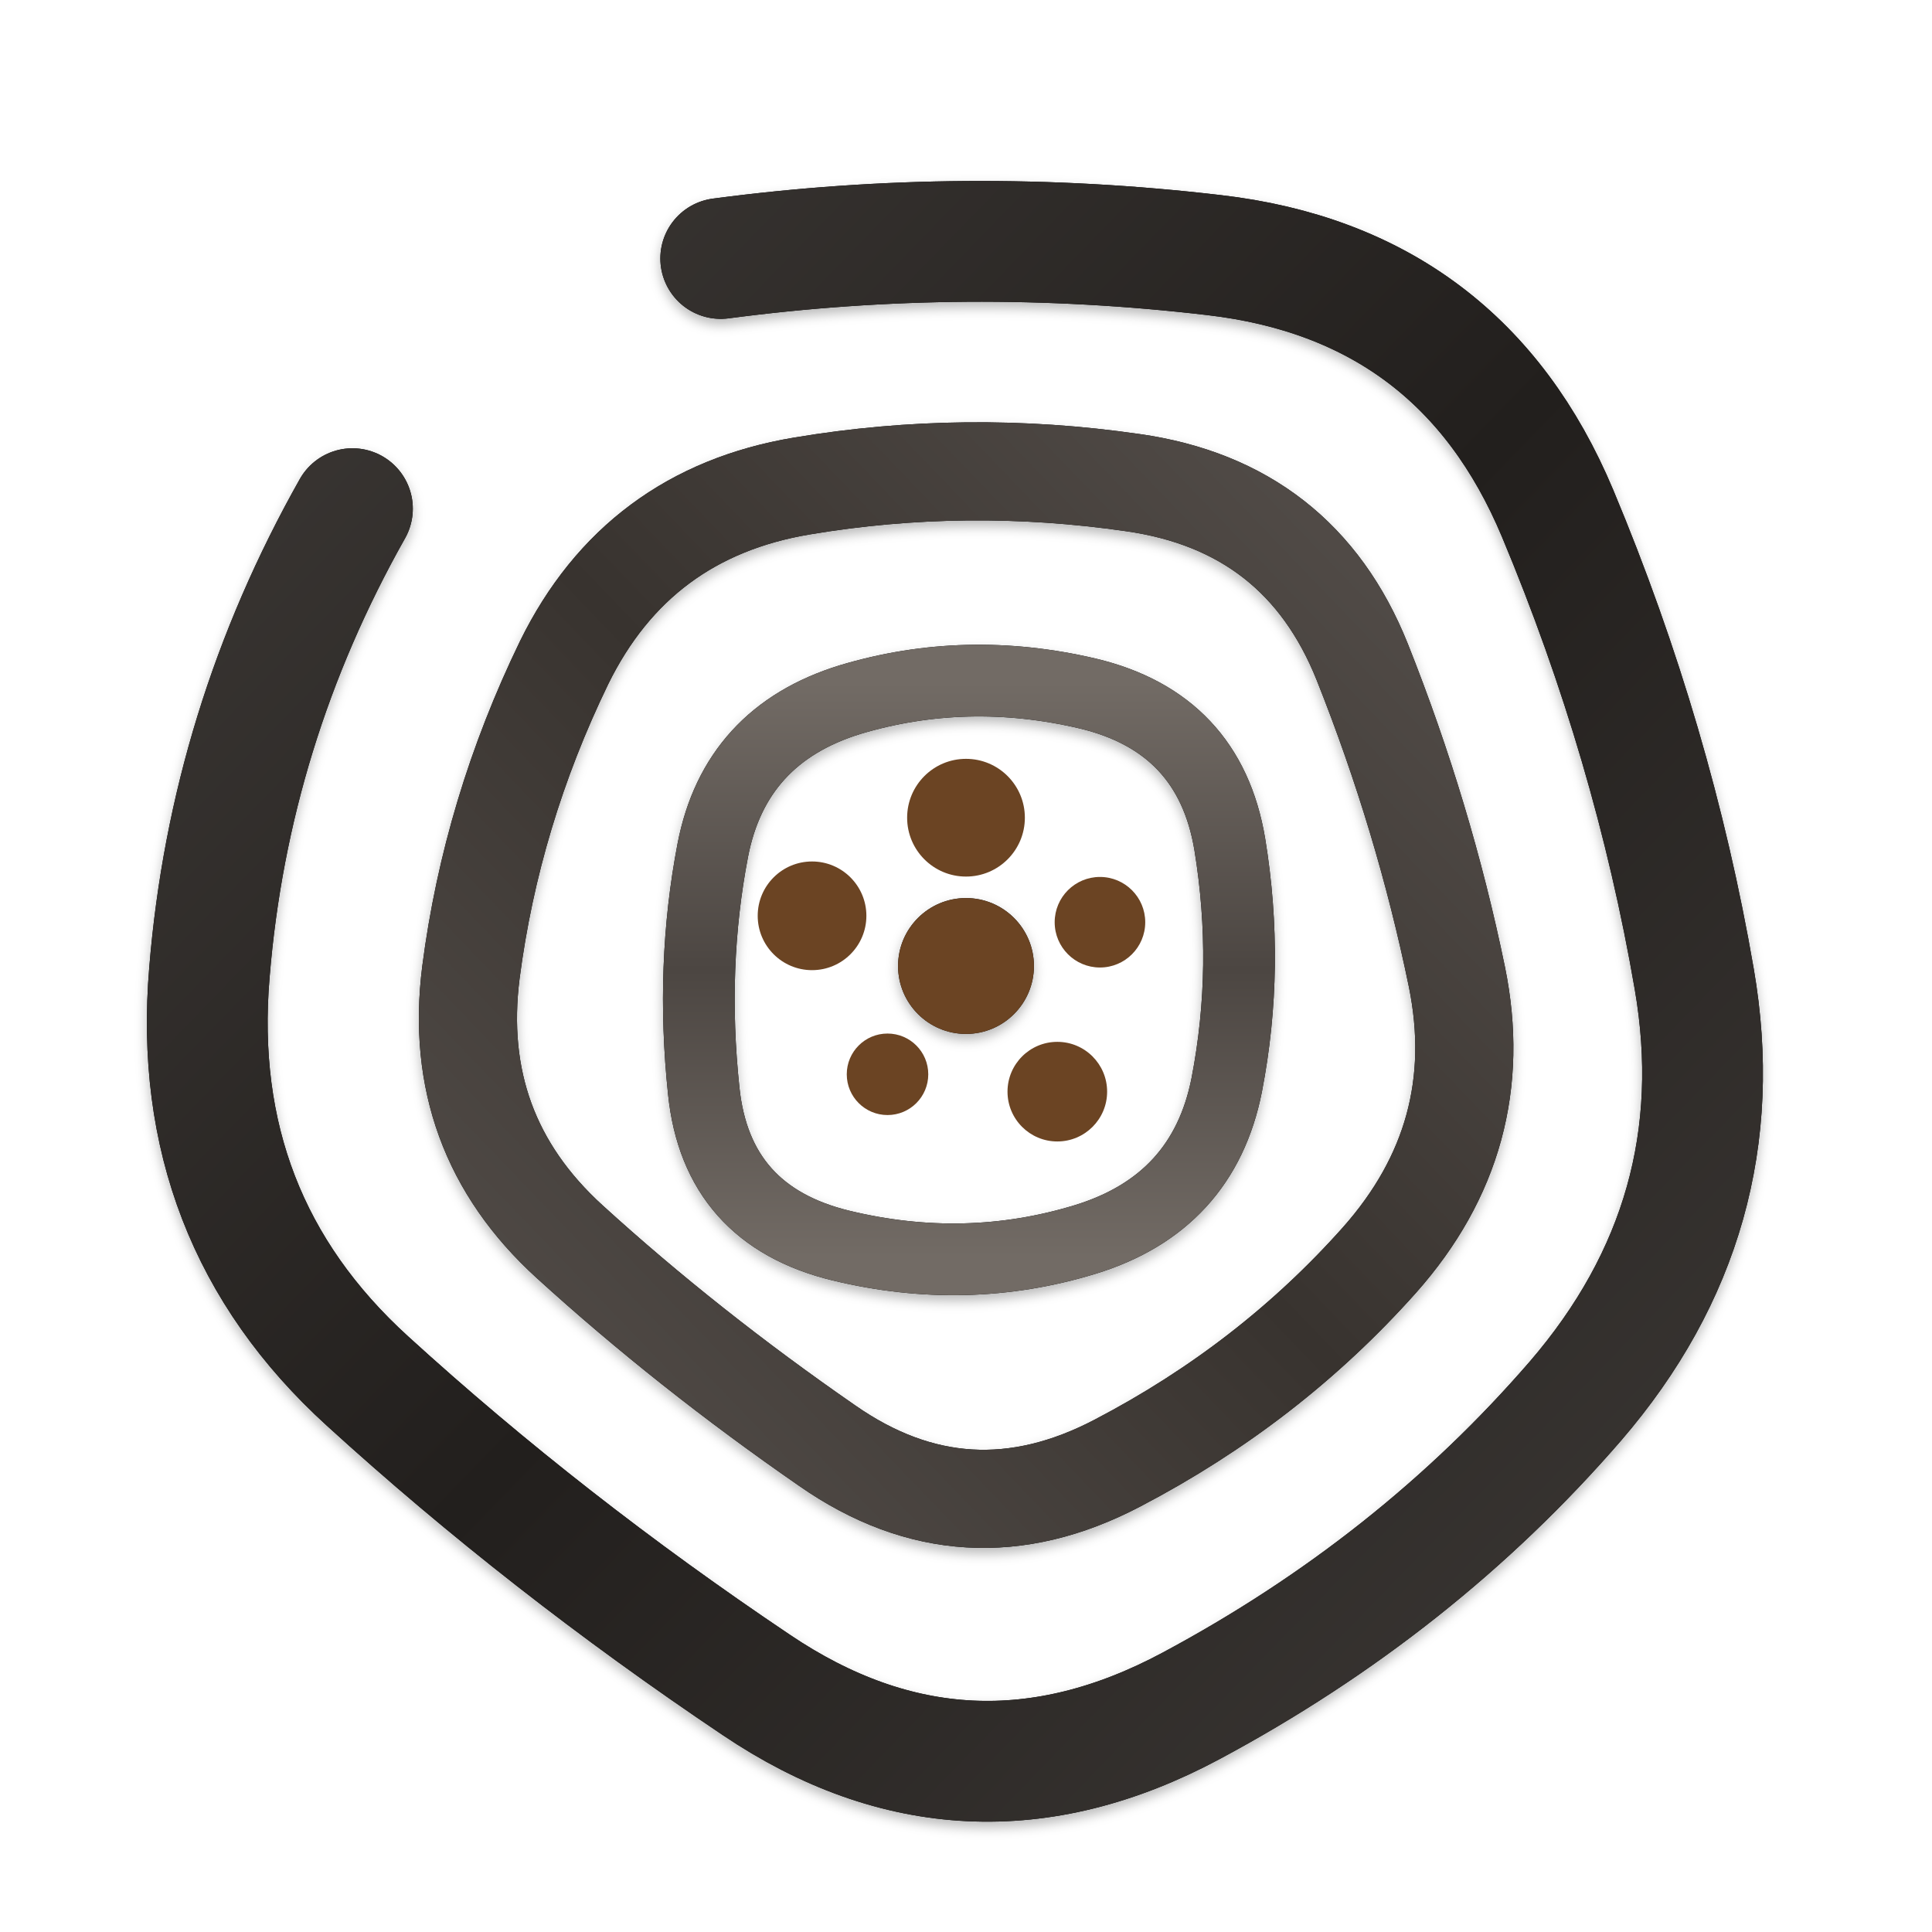
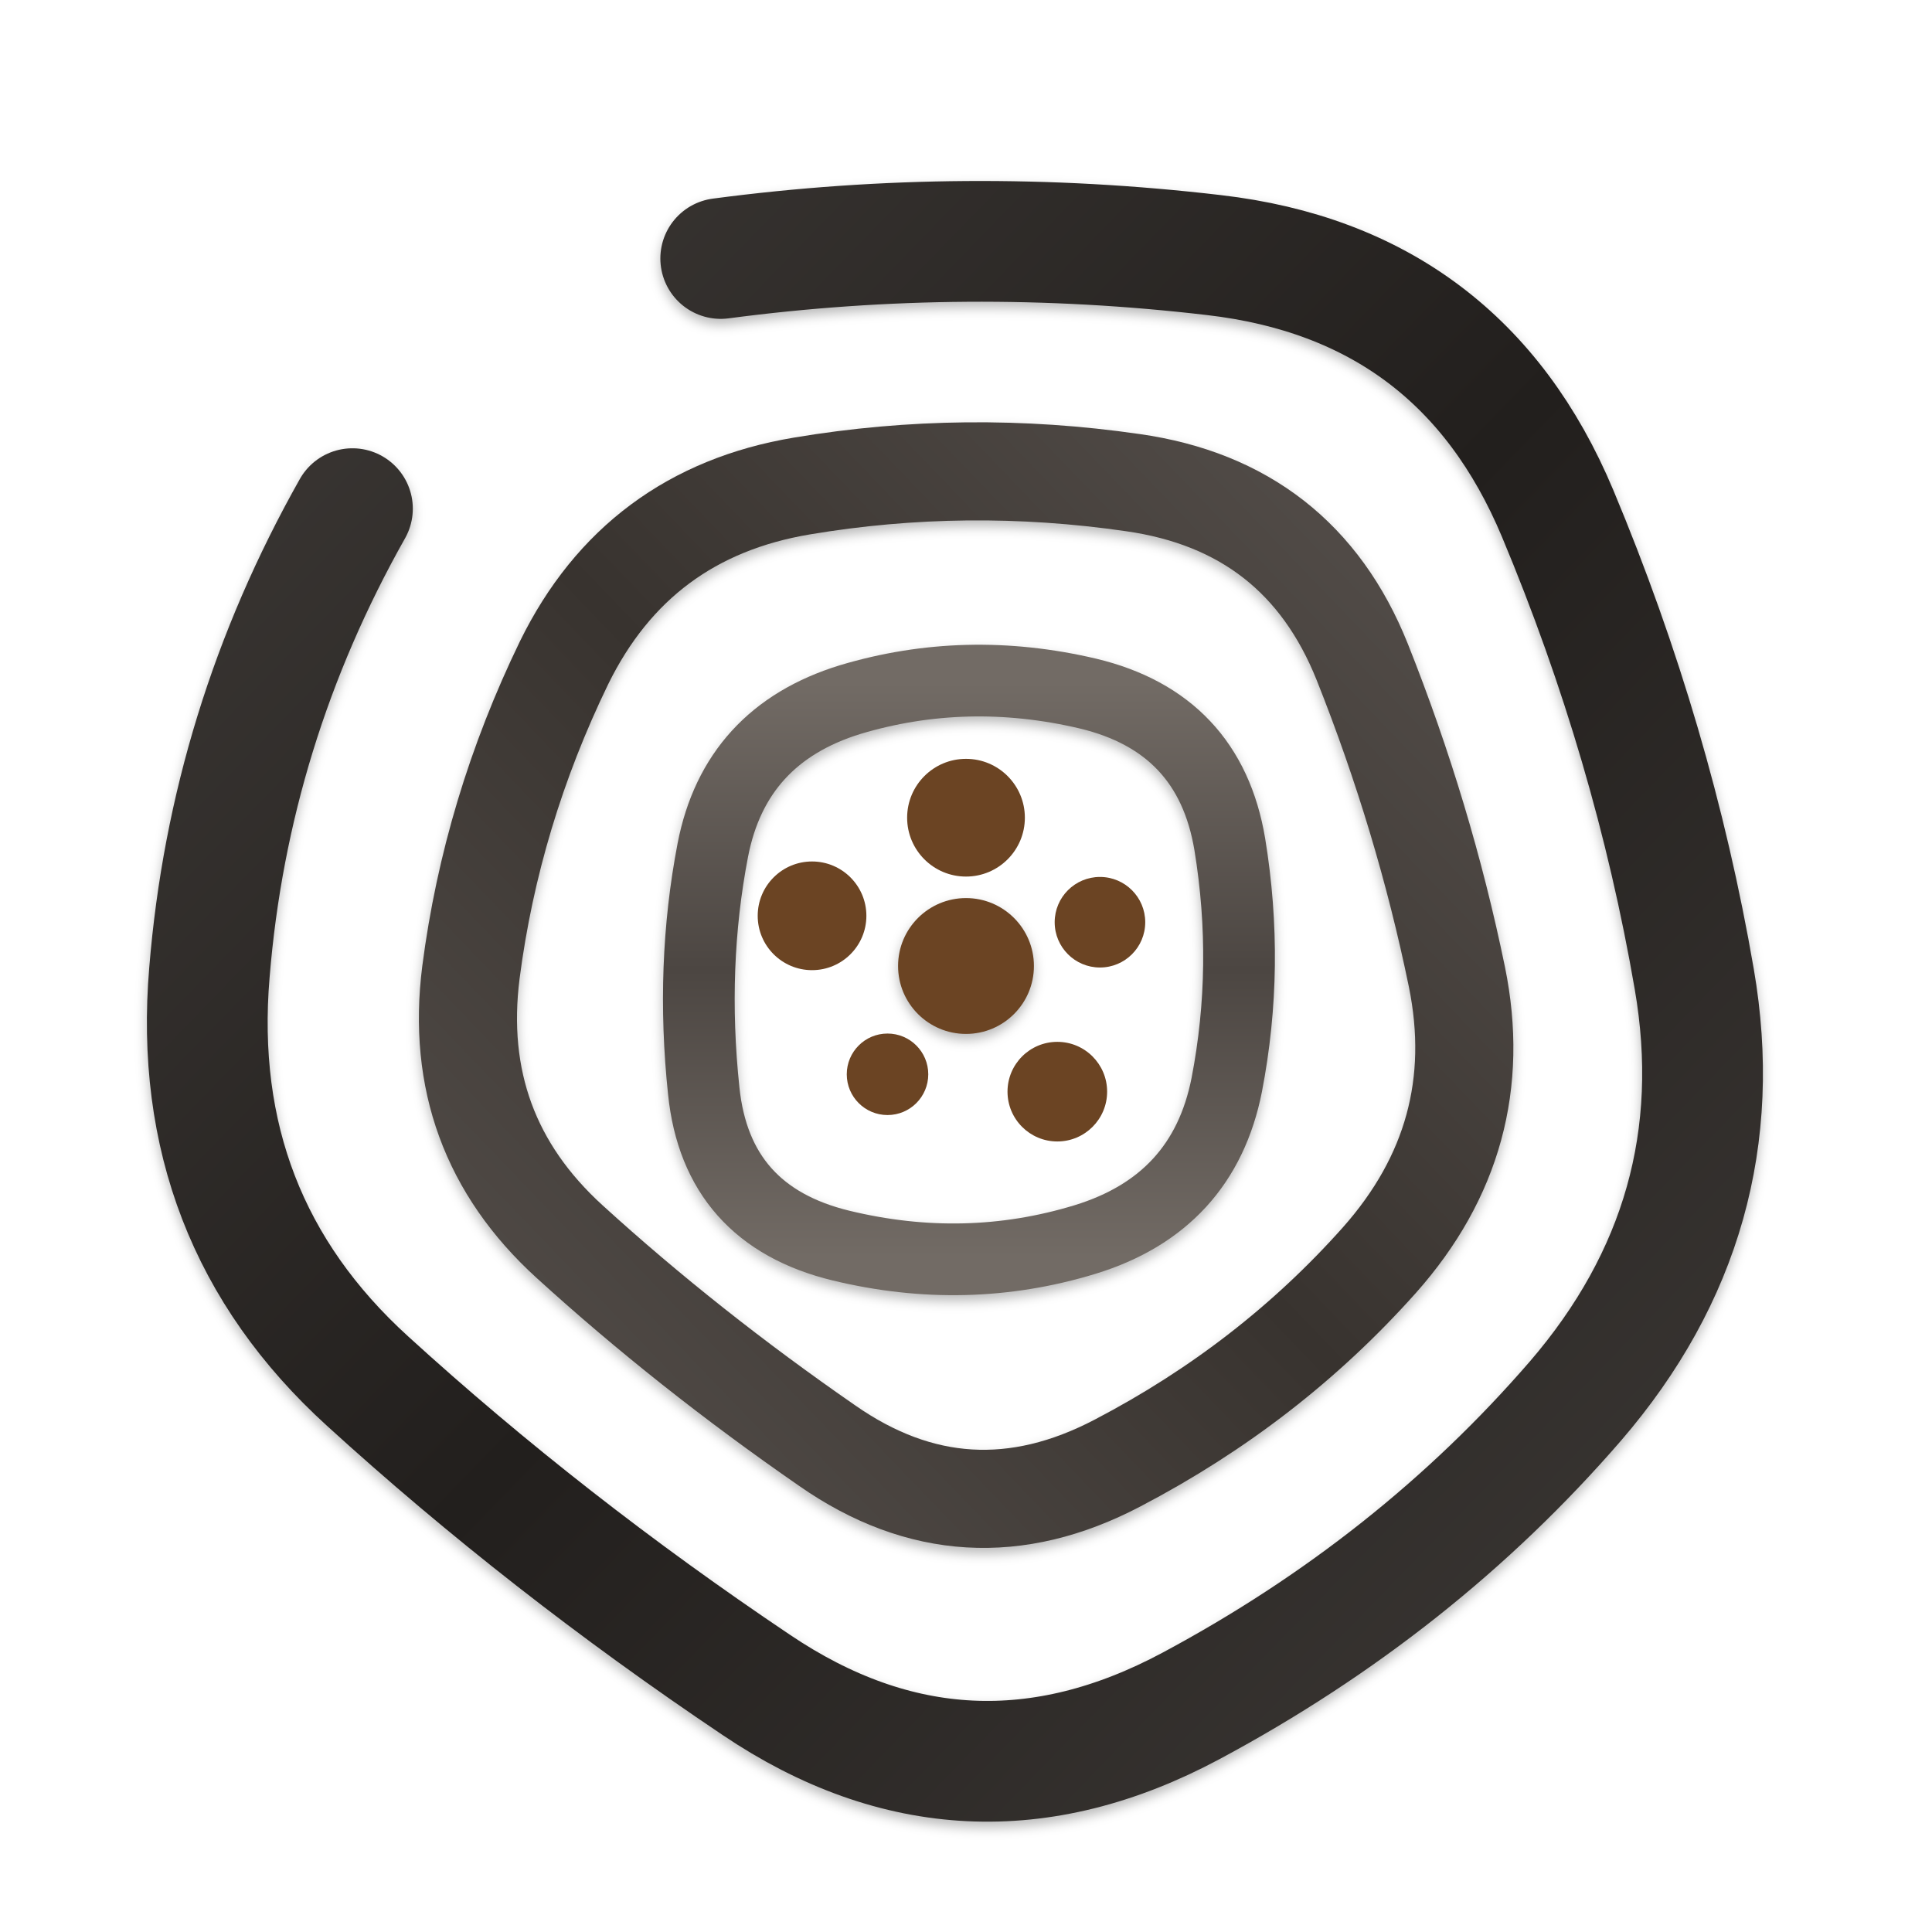
<svg xmlns="http://www.w3.org/2000/svg" viewBox="0 0 512 512" width="512" height="512">
  <defs>
    <linearGradient id="g-outer" x1="0%" y1="0%" x2="100%" y2="100%">
      <stop offset="0%" stop-color="#3d3936" />
      <stop offset="50%" stop-color="#221f1d" />
      <stop offset="100%" stop-color="#3d3936" />
    </linearGradient>
    <linearGradient id="g-middle" x1="0%" y1="100%" x2="100%" y2="0%">
      <stop offset="0%" stop-color="#56504c" />
      <stop offset="50%" stop-color="#38332f" />
      <stop offset="100%" stop-color="#56504c" />
    </linearGradient>
    <linearGradient id="g-inner" x1="0%" y1="0%" x2="0%" y2="100%">
      <stop offset="0%" stop-color="#726b65" />
      <stop offset="50%" stop-color="#4c4642" />
      <stop offset="100%" stop-color="#726b65" />
    </linearGradient>
    <linearGradient id="g-outer-dark" x1="0%" y1="0%" x2="100%" y2="100%">
      <stop offset="0%" stop-color="#c9c0b2" />
      <stop offset="50%" stop-color="#a89e8e" />
      <stop offset="100%" stop-color="#c9c0b2" />
    </linearGradient>
    <linearGradient id="g-middle-dark" x1="0%" y1="100%" x2="100%" y2="0%">
      <stop offset="0%" stop-color="#bcb2a4" />
      <stop offset="50%" stop-color="#968c7c" />
      <stop offset="100%" stop-color="#bcb2a4" />
    </linearGradient>
    <linearGradient id="g-inner-dark" x1="0%" y1="0%" x2="0%" y2="100%">
      <stop offset="0%" stop-color="#a99f8f" />
      <stop offset="50%" stop-color="#847a6a" />
      <stop offset="100%" stop-color="#a99f8f" />
    </linearGradient>
    <filter id="depth" x="-20%" y="-20%" width="140%" height="140%">
-       <feDropShadow dx="0" dy="1.5" stdDeviation="1.5" flood-color="#000000" flood-opacity="0.28" />
+       <feGaussianBlur in="SourceAlpha" stdDeviation="1.5" result="blur" />
+       <feOffset in="blur" dx="0" dy="1.5" result="offset-blur" />
+       <feFlood flood-color="#000000" flood-opacity="0.28" result="color" />
+       <feComposite in="color" in2="offset-blur" operator="in" />
    </filter>
  </defs>
  <style>
    .outer  { stroke: url(#g-outer); }
    .middle { stroke: url(#g-middle); }
    .inner  { stroke: url(#g-inner); }
    .hut    { fill: #6b4423; }
    @media (prefers-color-scheme: dark) {
      .outer  { stroke: url(#g-outer-dark); }
      .middle { stroke: url(#g-middle-dark); }
      .inner  { stroke: url(#g-inner-dark); }
      .hut    { fill: #c9944f; }
    }

    .enter {
      transform-box: view-box;
      transform-origin: 256px 256px;
      animation: enter 0.6s cubic-bezier(.22,1,.36,1) both;
    }
    @keyframes enter {
      0%   { opacity: 0; transform: scale(0.82); }
      100% { opacity: 1; transform: scale(1); }
    }

    .outer, .middle, .inner, .huts {
      transform-box: view-box;
      transform-origin: 256px 256px;
      animation-timing-function: linear;
      animation-iteration-count: infinite;
      animation-delay: 0.6s;
      animation-fill-mode: backwards;
      will-change: transform;
    }
    .outer  { animation-name: spin-cw;  animation-duration: 16s; }
    .middle { animation-name: spin-ccw; animation-duration: 8s; }
    .inner  { animation-name: spin-cw;  animation-duration: 4s; }
    .huts   { animation-name: spin-ccw; animation-duration: 8s; }
    @keyframes spin-cw  { to { transform: rotate(360deg); } }
    @keyframes spin-ccw { to { transform: rotate(-360deg); } }

    @media (prefers-reduced-motion: reduce) {
      .enter { animation: none; }
      .outer, .middle, .inner, .huts { animation: none; }
    }
  </style>
  <g class="enter">
    <g filter="url(#depth)">
      <path fill="none" stroke="#000000" stroke-width="32" stroke-linecap="round" d="M 191.0 68.5 Q 256.0 59.9 321.7 67.6 Q 387.3 75.2 412.8 136.1                Q 438.2 196.8 449.0 259.5 Q 459.8 322.2 417.5 371.3                Q 375.2 420.2 315.6 452.1 Q 256.0 484.0 200.4 446.5                Q 144.7 409.1 97.4 366.0 Q 50.0 322.9 55.5 257.7                Q 60.8 192.6 93.4 134.8" />
      <path fill="none" stroke="#000000" stroke-width="26" d="M 212.5 128.8 Q 256.0 121.5 300.2 127.9 Q 344.5 134.2 361.0 175.4                Q 377.4 216.6 386.1 258.9 Q 394.7 301.1 365.6 333.9                Q 336.4 366.7 296.2 387.7 Q 256.0 408.8 219.2 383.1                Q 182.2 357.5 150.9 329.0 Q 119.4 300.3 124.8 257.7                Q 130.3 215.2 149.5 175.6 Q 168.9 136.1 212.5 128.8 Z" />
      <path fill="none" stroke="#000000" stroke-width="19" d="M 225.3 185.4 Q 256.0 176.2 288.3 183.8 Q 320.5 191.5 325.9 223.7                Q 331.2 256.0 325.1 287.5 Q 318.9 318.9 287.5 328.5                Q 256.0 338.1 222.9 330.1 Q 189.9 322.1 186.5 289.1                Q 183.0 256.0 188.9 225.3 Q 194.8 194.8 225.3 185.4 Z" />
      <circle cx="256.0" cy="256.0" r="18.0" fill="#000000" />
    </g>
    <path class="outer" fill="none" stroke-width="32" stroke-linecap="round" d="M 191.0 68.5 Q 256.0 59.9 321.7 67.6 Q 387.3 75.2 412.8 136.1              Q 438.2 196.8 449.0 259.5 Q 459.8 322.2 417.5 371.3              Q 375.2 420.2 315.6 452.1 Q 256.0 484.0 200.4 446.5              Q 144.7 409.1 97.4 366.0 Q 50.0 322.9 55.5 257.7              Q 60.8 192.6 93.4 134.8" />
    <path class="middle" fill="none" stroke-width="26" d="M 212.5 128.8 Q 256.0 121.5 300.2 127.9 Q 344.5 134.2 361.0 175.4              Q 377.4 216.6 386.1 258.9 Q 394.7 301.1 365.6 333.9              Q 336.4 366.7 296.2 387.7 Q 256.0 408.8 219.2 383.1              Q 182.2 357.5 150.9 329.0 Q 119.4 300.3 124.8 257.7              Q 130.3 215.2 149.5 175.6 Q 168.9 136.1 212.5 128.8 Z" />
    <path class="inner" fill="none" stroke-width="19" d="M 225.3 185.4 Q 256.0 176.2 288.3 183.8 Q 320.5 191.5 325.9 223.7              Q 331.2 256.0 325.1 287.5 Q 318.9 318.9 287.5 328.5              Q 256.0 338.1 222.9 330.1 Q 189.9 322.1 186.5 289.1              Q 183.0 256.0 188.9 225.3 Q 194.8 194.8 225.3 185.4 Z" />
    <g class="huts">
      <circle class="hut" cx="256.0" cy="216.7" r="15.6" />
      <circle class="hut" cx="291.5" cy="244.4" r="12.0" />
      <circle class="hut" cx="280.2" cy="289.3" r="13.2" />
      <circle class="hut" cx="235.2" cy="284.7" r="10.8" />
      <circle class="hut" cx="215.2" cy="242.7" r="14.4" />
    </g>
    <circle class="hut" cx="256.0" cy="256.0" r="18.0" />
  </g>
</svg>
